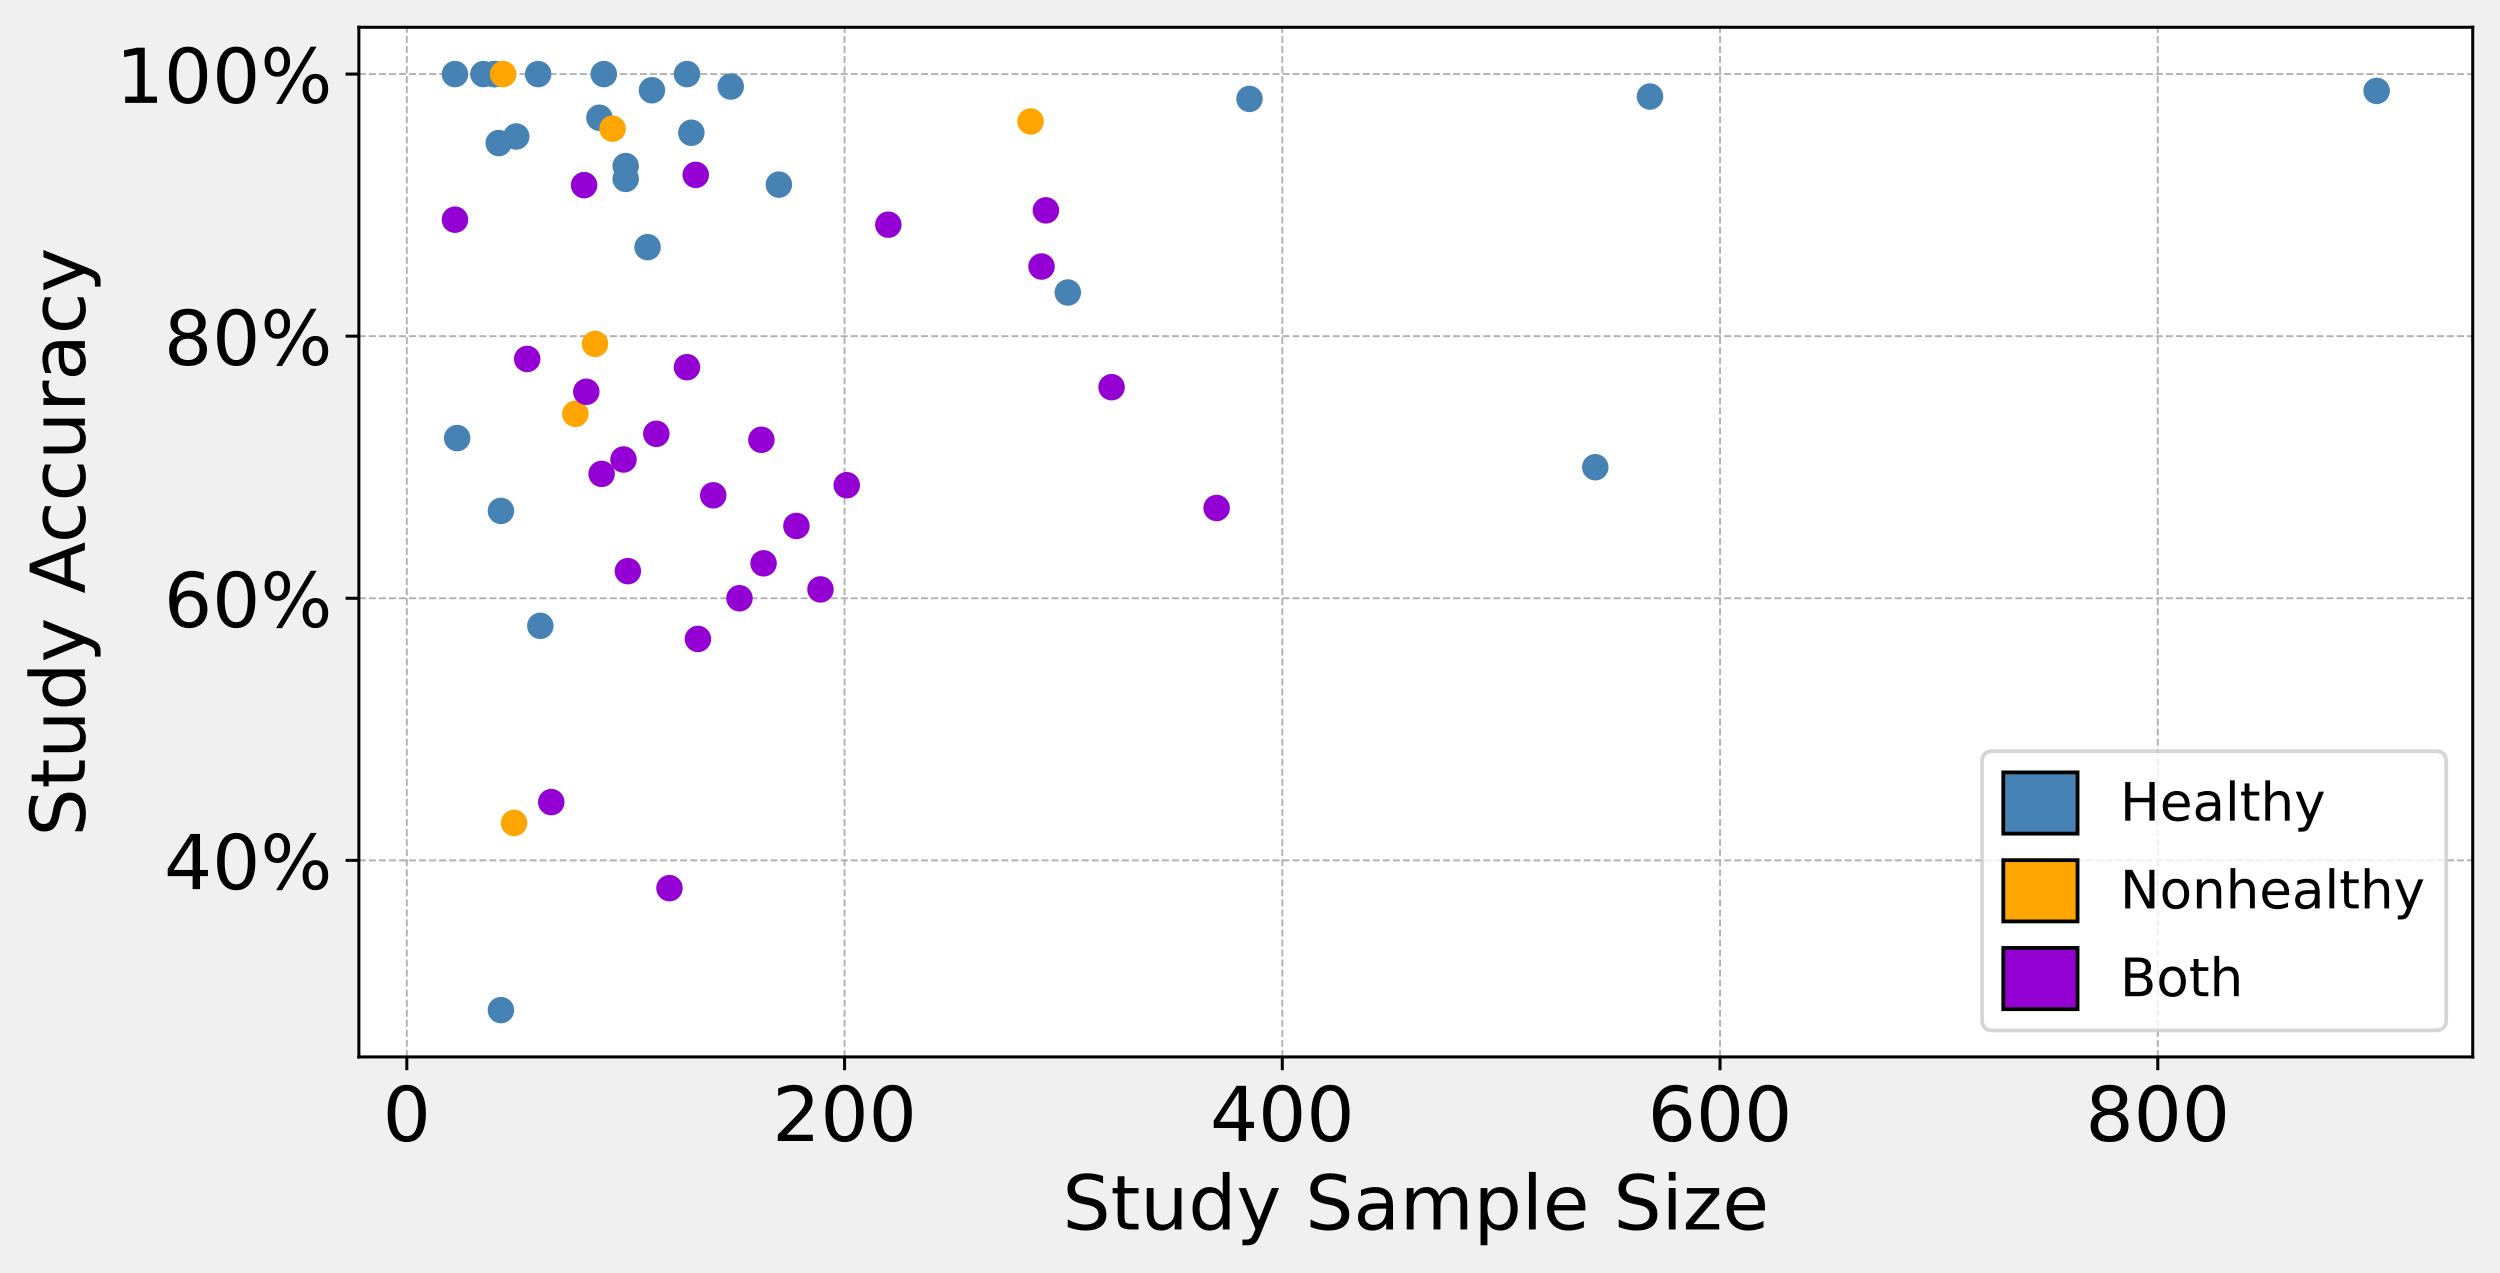
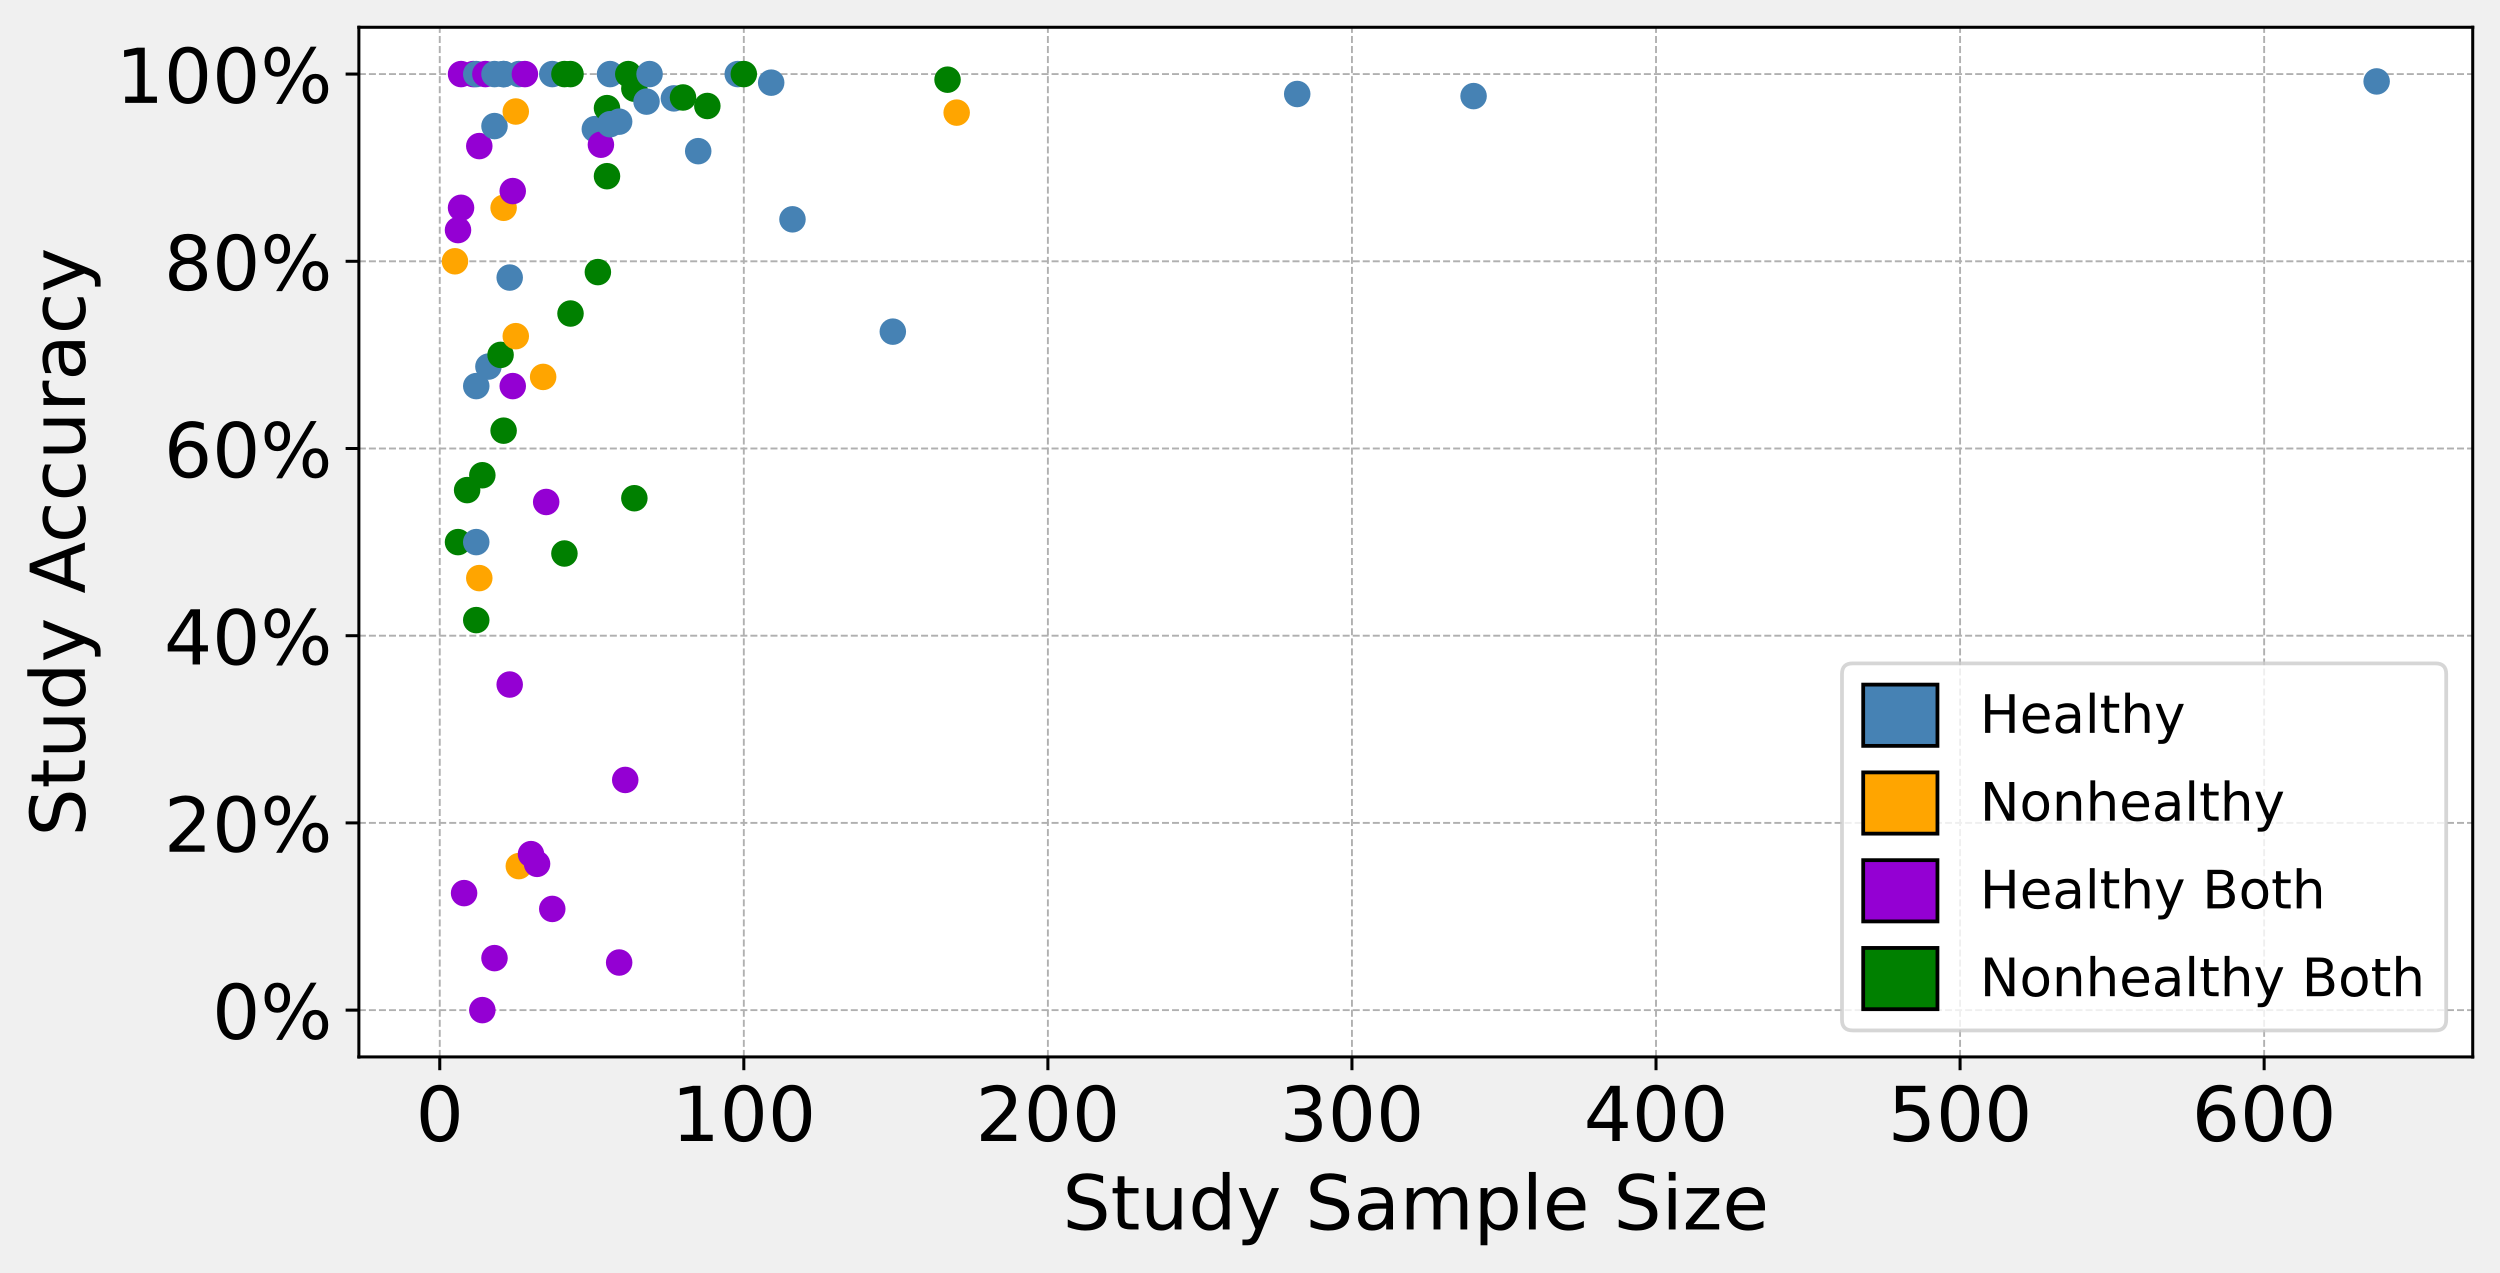
<svg xmlns="http://www.w3.org/2000/svg" xmlns:xlink="http://www.w3.org/1999/xlink" height="335.913pt" version="1.1" viewBox="0 0 659.934 335.913" width="659.934pt">
  <defs>
    <style type="text/css">*{stroke-linecap:butt;stroke-linejoin:round;}</style>
  </defs>
  <g id="figure_1">
    <g id="patch_1">
      <path d="M 0 335.913  L 659.934 335.913  L 659.934 0  L 0 0  z " style="fill:none;" />
    </g>
    <g id="axes_1">
      <g id="patch_2">
        <path d="M 94.734 279  L 652.734 279  L 652.734 7.2  L 94.734 7.2  z " style="fill:#ffffff;" />
      </g>
      <g id="matplotlib.axis_1">
        <g id="xtick_1">
          <g id="line2d_1">
-             <path clip-path="url(#paf6b61e23f)" d="M 107.387 279  L 107.387 7.2  " style="fill:none;stroke:#b0b0b0;stroke-dasharray:1.85,0.8;stroke-dashoffset:0;stroke-width:0.5;" />
+             <path clip-path="url(#peecf21189c)" d="M 116.085 279  L 116.085 7.2  " style="fill:none;stroke:#b0b0b0;stroke-dasharray:1.85,0.8;stroke-dashoffset:0;stroke-width:0.5;" />
          </g>
          <g id="line2d_2">
            <defs>
-               <path d="M 0 0  L 0 3.5  " id="m36565a00fc" style="stroke:#000000;stroke-width:0.8;" />
+               <path d="M 0 0  L 0 3.5  " id="mb3ca09913e" style="stroke:#000000;stroke-width:0.8;" />
            </defs>
            <g>
-               <use style="stroke:#000000;stroke-width:0.8;" x="107.387" xlink:href="#m36565a00fc" y="279" />
+               <use style="stroke:#000000;stroke-width:0.8;" x="116.085" xlink:href="#mb3ca09913e" y="279" />
            </g>
          </g>
          <g id="text_1">
-             <text style="font-family:DejaVu Sans;font-size:20px;font-stretch:normal;font-style:normal;font-weight:normal;text-anchor:middle;" transform="rotate(-0, 107.3873, 301.1969)" x="107.387" y="301.197">0</text>
+             <text style="font-family:DejaVu Sans;font-size:20px;font-stretch:normal;font-style:normal;font-weight:normal;text-anchor:middle;" transform="rotate(-0, 116.0848, 301.1969)" x="116.085" y="301.197">0</text>
          </g>
        </g>
        <g id="xtick_2">
          <g id="line2d_3">
-             <path clip-path="url(#paf6b61e23f)" d="M 222.939 279  L 222.939 7.2  " style="fill:none;stroke:#b0b0b0;stroke-dasharray:1.85,0.8;stroke-dashoffset:0;stroke-width:0.5;" />
+             <path clip-path="url(#peecf21189c)" d="M 196.349 279  L 196.349 7.2  " style="fill:none;stroke:#b0b0b0;stroke-dasharray:1.85,0.8;stroke-dashoffset:0;stroke-width:0.5;" />
          </g>
          <g id="line2d_4">
            <g>
-               <use style="stroke:#000000;stroke-width:0.8;" x="222.939" xlink:href="#m36565a00fc" y="279" />
+               <use style="stroke:#000000;stroke-width:0.8;" x="196.349" xlink:href="#mb3ca09913e" y="279" />
            </g>
          </g>
          <g id="text_2">
-             <text style="font-family:DejaVu Sans;font-size:20px;font-stretch:normal;font-style:normal;font-weight:normal;text-anchor:middle;" transform="rotate(-0, 222.9392, 301.1969)" x="222.939" y="301.197">200</text>
+             <text style="font-family:DejaVu Sans;font-size:20px;font-stretch:normal;font-style:normal;font-weight:normal;text-anchor:middle;" transform="rotate(-0, 196.3494, 301.1969)" x="196.349" y="301.197">100</text>
          </g>
        </g>
        <g id="xtick_3">
          <g id="line2d_5">
-             <path clip-path="url(#paf6b61e23f)" d="M 338.491 279  L 338.491 7.2  " style="fill:none;stroke:#b0b0b0;stroke-dasharray:1.85,0.8;stroke-dashoffset:0;stroke-width:0.5;" />
+             <path clip-path="url(#peecf21189c)" d="M 276.614 279  L 276.614 7.2  " style="fill:none;stroke:#b0b0b0;stroke-dasharray:1.85,0.8;stroke-dashoffset:0;stroke-width:0.5;" />
          </g>
          <g id="line2d_6">
            <g>
-               <use style="stroke:#000000;stroke-width:0.8;" x="338.491" xlink:href="#m36565a00fc" y="279" />
+               <use style="stroke:#000000;stroke-width:0.8;" x="276.614" xlink:href="#mb3ca09913e" y="279" />
            </g>
          </g>
          <g id="text_3">
-             <text style="font-family:DejaVu Sans;font-size:20px;font-stretch:normal;font-style:normal;font-weight:normal;text-anchor:middle;" transform="rotate(-0, 338.4911, 301.1969)" x="338.491" y="301.197">400</text>
+             <text style="font-family:DejaVu Sans;font-size:20px;font-stretch:normal;font-style:normal;font-weight:normal;text-anchor:middle;" transform="rotate(-0, 276.6141, 301.1969)" x="276.614" y="301.197">200</text>
          </g>
        </g>
        <g id="xtick_4">
          <g id="line2d_7">
-             <path clip-path="url(#paf6b61e23f)" d="M 454.043 279  L 454.043 7.2  " style="fill:none;stroke:#b0b0b0;stroke-dasharray:1.85,0.8;stroke-dashoffset:0;stroke-width:0.5;" />
+             <path clip-path="url(#peecf21189c)" d="M 356.879 279  L 356.879 7.2  " style="fill:none;stroke:#b0b0b0;stroke-dasharray:1.85,0.8;stroke-dashoffset:0;stroke-width:0.5;" />
          </g>
          <g id="line2d_8">
            <g>
-               <use style="stroke:#000000;stroke-width:0.8;" x="454.043" xlink:href="#m36565a00fc" y="279" />
+               <use style="stroke:#000000;stroke-width:0.8;" x="356.879" xlink:href="#mb3ca09913e" y="279" />
            </g>
          </g>
          <g id="text_4">
-             <text style="font-family:DejaVu Sans;font-size:20px;font-stretch:normal;font-style:normal;font-weight:normal;text-anchor:middle;" transform="rotate(-0, 454.0429, 301.1969)" x="454.043" y="301.197">600</text>
+             <text style="font-family:DejaVu Sans;font-size:20px;font-stretch:normal;font-style:normal;font-weight:normal;text-anchor:middle;" transform="rotate(-0, 356.8788, 301.1969)" x="356.879" y="301.197">300</text>
          </g>
        </g>
        <g id="xtick_5">
          <g id="line2d_9">
-             <path clip-path="url(#paf6b61e23f)" d="M 569.595 279  L 569.595 7.2  " style="fill:none;stroke:#b0b0b0;stroke-dasharray:1.85,0.8;stroke-dashoffset:0;stroke-width:0.5;" />
+             <path clip-path="url(#peecf21189c)" d="M 437.143 279  L 437.143 7.2  " style="fill:none;stroke:#b0b0b0;stroke-dasharray:1.85,0.8;stroke-dashoffset:0;stroke-width:0.5;" />
          </g>
          <g id="line2d_10">
            <g>
-               <use style="stroke:#000000;stroke-width:0.8;" x="569.595" xlink:href="#m36565a00fc" y="279" />
+               <use style="stroke:#000000;stroke-width:0.8;" x="437.143" xlink:href="#mb3ca09913e" y="279" />
            </g>
          </g>
          <g id="text_5">
-             <text style="font-family:DejaVu Sans;font-size:20px;font-stretch:normal;font-style:normal;font-weight:normal;text-anchor:middle;" transform="rotate(-0, 569.5948, 301.1969)" x="569.595" y="301.197">800</text>
-           </g>
-         </g>
-         <g id="text_6">
+             <text style="font-family:DejaVu Sans;font-size:20px;font-stretch:normal;font-style:normal;font-weight:normal;text-anchor:middle;" transform="rotate(-0, 437.1435, 301.1969)" x="437.143" y="301.197">400</text>
+           </g>
+         </g>
+         <g id="xtick_6">
+           <g id="line2d_11">
+             <path clip-path="url(#peecf21189c)" d="M 517.408 279  L 517.408 7.2  " style="fill:none;stroke:#b0b0b0;stroke-dasharray:1.85,0.8;stroke-dashoffset:0;stroke-width:0.5;" />
+           </g>
+           <g id="line2d_12">
+             <g>
+               <use style="stroke:#000000;stroke-width:0.8;" x="517.408" xlink:href="#mb3ca09913e" y="279" />
+             </g>
+           </g>
+           <g id="text_6">
+             <text style="font-family:DejaVu Sans;font-size:20px;font-stretch:normal;font-style:normal;font-weight:normal;text-anchor:middle;" transform="rotate(-0, 517.4081, 301.1969)" x="517.408" y="301.197">500</text>
+           </g>
+         </g>
+         <g id="xtick_7">
+           <g id="line2d_13">
+             <path clip-path="url(#peecf21189c)" d="M 597.673 279  L 597.673 7.2  " style="fill:none;stroke:#b0b0b0;stroke-dasharray:1.85,0.8;stroke-dashoffset:0;stroke-width:0.5;" />
+           </g>
+           <g id="line2d_14">
+             <g>
+               <use style="stroke:#000000;stroke-width:0.8;" x="597.673" xlink:href="#mb3ca09913e" y="279" />
+             </g>
+           </g>
+           <g id="text_7">
+             <text style="font-family:DejaVu Sans;font-size:20px;font-stretch:normal;font-style:normal;font-weight:normal;text-anchor:middle;" transform="rotate(-0, 597.6728, 301.1969)" x="597.673" y="301.197">600</text>
+           </g>
+         </g>
+         <g id="text_8">
          <text style="font-family:DejaVu Sans;font-size:20px;font-stretch:normal;font-style:normal;font-weight:normal;text-anchor:middle;" transform="rotate(-0, 373.7344, 324.5531)" x="373.734" y="324.553">Study Sample Size</text>
        </g>
      </g>
      <g id="matplotlib.axis_2">
        <g id="ytick_1">
-           <g id="line2d_11">
-             <path clip-path="url(#paf6b61e23f)" d="M 94.734 227.111  L 652.734 227.111  " style="fill:none;stroke:#b0b0b0;stroke-dasharray:1.85,0.8;stroke-dashoffset:0;stroke-width:0.5;" />
-           </g>
-           <g id="line2d_12">
+           <g id="line2d_15">
+             <path clip-path="url(#peecf21189c)" d="M 94.734 266.645  L 652.734 266.645  " style="fill:none;stroke:#b0b0b0;stroke-dasharray:1.85,0.8;stroke-dashoffset:0;stroke-width:0.5;" />
+           </g>
+           <g id="line2d_16">
            <defs>
-               <path d="M 0 0  L -3.5 0  " id="md1c34bc489" style="stroke:#000000;stroke-width:0.8;" />
+               <path d="M 0 0  L -3.5 0  " id="mecd84a86ae" style="stroke:#000000;stroke-width:0.8;" />
            </defs>
            <g>
-               <use style="stroke:#000000;stroke-width:0.8;" x="94.734" xlink:href="#md1c34bc489" y="227.111" />
-             </g>
-           </g>
-           <g id="text_7">
-             <text style="font-family:DejaVu Sans;font-size:20px;font-stretch:normal;font-style:normal;font-weight:normal;text-anchor:end;" transform="rotate(-0, 87.73438, 234.7093)" x="87.734" y="234.709">40%</text>
+               <use style="stroke:#000000;stroke-width:0.8;" x="94.734" xlink:href="#mecd84a86ae" y="266.645" />
+             </g>
+           </g>
+           <g id="text_9">
+             <text style="font-family:DejaVu Sans;font-size:20px;font-stretch:normal;font-style:normal;font-weight:normal;text-anchor:end;" transform="rotate(-0, 87.73438, 274.2439)" x="87.734" y="274.244">0%</text>
          </g>
        </g>
        <g id="ytick_2">
-           <g id="line2d_13">
-             <path clip-path="url(#paf6b61e23f)" d="M 94.734 157.925  L 652.734 157.925  " style="fill:none;stroke:#b0b0b0;stroke-dasharray:1.85,0.8;stroke-dashoffset:0;stroke-width:0.5;" />
-           </g>
-           <g id="line2d_14">
-             <g>
-               <use style="stroke:#000000;stroke-width:0.8;" x="94.734" xlink:href="#md1c34bc489" y="157.925" />
-             </g>
-           </g>
-           <g id="text_8">
-             <text style="font-family:DejaVu Sans;font-size:20px;font-stretch:normal;font-style:normal;font-weight:normal;text-anchor:end;" transform="rotate(-0, 87.73438, 165.5239)" x="87.734" y="165.524">60%</text>
+           <g id="line2d_17">
+             <path clip-path="url(#peecf21189c)" d="M 94.734 217.227  L 652.734 217.227  " style="fill:none;stroke:#b0b0b0;stroke-dasharray:1.85,0.8;stroke-dashoffset:0;stroke-width:0.5;" />
+           </g>
+           <g id="line2d_18">
+             <g>
+               <use style="stroke:#000000;stroke-width:0.8;" x="94.734" xlink:href="#mecd84a86ae" y="217.227" />
+             </g>
+           </g>
+           <g id="text_10">
+             <text style="font-family:DejaVu Sans;font-size:20px;font-stretch:normal;font-style:normal;font-weight:normal;text-anchor:end;" transform="rotate(-0, 87.73438, 224.8257)" x="87.734" y="224.826">20%</text>
          </g>
        </g>
        <g id="ytick_3">
-           <g id="line2d_15">
-             <path clip-path="url(#paf6b61e23f)" d="M 94.734 88.74  L 652.734 88.74  " style="fill:none;stroke:#b0b0b0;stroke-dasharray:1.85,0.8;stroke-dashoffset:0;stroke-width:0.5;" />
-           </g>
-           <g id="line2d_16">
-             <g>
-               <use style="stroke:#000000;stroke-width:0.8;" x="94.734" xlink:href="#md1c34bc489" y="88.74" />
-             </g>
-           </g>
-           <g id="text_9">
-             <text style="font-family:DejaVu Sans;font-size:20px;font-stretch:normal;font-style:normal;font-weight:normal;text-anchor:end;" transform="rotate(-0, 87.73438, 96.33844)" x="87.734" y="96.338">80%</text>
+           <g id="line2d_19">
+             <path clip-path="url(#peecf21189c)" d="M 94.734 167.809  L 652.734 167.809  " style="fill:none;stroke:#b0b0b0;stroke-dasharray:1.85,0.8;stroke-dashoffset:0;stroke-width:0.5;" />
+           </g>
+           <g id="line2d_20">
+             <g>
+               <use style="stroke:#000000;stroke-width:0.8;" x="94.734" xlink:href="#mecd84a86ae" y="167.809" />
+             </g>
+           </g>
+           <g id="text_11">
+             <text style="font-family:DejaVu Sans;font-size:20px;font-stretch:normal;font-style:normal;font-weight:normal;text-anchor:end;" transform="rotate(-0, 87.73438, 175.4075)" x="87.734" y="175.408">40%</text>
          </g>
        </g>
        <g id="ytick_4">
-           <g id="line2d_17">
-             <path clip-path="url(#paf6b61e23f)" d="M 94.734 19.555  L 652.734 19.555  " style="fill:none;stroke:#b0b0b0;stroke-dasharray:1.85,0.8;stroke-dashoffset:0;stroke-width:0.5;" />
-           </g>
-           <g id="line2d_18">
-             <g>
-               <use style="stroke:#000000;stroke-width:0.8;" x="94.734" xlink:href="#md1c34bc489" y="19.555" />
-             </g>
-           </g>
-           <g id="text_10">
+           <g id="line2d_21">
+             <path clip-path="url(#peecf21189c)" d="M 94.734 118.391  L 652.734 118.391  " style="fill:none;stroke:#b0b0b0;stroke-dasharray:1.85,0.8;stroke-dashoffset:0;stroke-width:0.5;" />
+           </g>
+           <g id="line2d_22">
+             <g>
+               <use style="stroke:#000000;stroke-width:0.8;" x="94.734" xlink:href="#mecd84a86ae" y="118.391" />
+             </g>
+           </g>
+           <g id="text_12">
+             <text style="font-family:DejaVu Sans;font-size:20px;font-stretch:normal;font-style:normal;font-weight:normal;text-anchor:end;" transform="rotate(-0, 87.73438, 125.9893)" x="87.734" y="125.989">60%</text>
+           </g>
+         </g>
+         <g id="ytick_5">
+           <g id="line2d_23">
+             <path clip-path="url(#peecf21189c)" d="M 94.734 68.973  L 652.734 68.973  " style="fill:none;stroke:#b0b0b0;stroke-dasharray:1.85,0.8;stroke-dashoffset:0;stroke-width:0.5;" />
+           </g>
+           <g id="line2d_24">
+             <g>
+               <use style="stroke:#000000;stroke-width:0.8;" x="94.734" xlink:href="#mecd84a86ae" y="68.973" />
+             </g>
+           </g>
+           <g id="text_13">
+             <text style="font-family:DejaVu Sans;font-size:20px;font-stretch:normal;font-style:normal;font-weight:normal;text-anchor:end;" transform="rotate(-0, 87.73438, 76.57116)" x="87.734" y="76.571">80%</text>
+           </g>
+         </g>
+         <g id="ytick_6">
+           <g id="line2d_25">
+             <path clip-path="url(#peecf21189c)" d="M 94.734 19.555  L 652.734 19.555  " style="fill:none;stroke:#b0b0b0;stroke-dasharray:1.85,0.8;stroke-dashoffset:0;stroke-width:0.5;" />
+           </g>
+           <g id="line2d_26">
+             <g>
+               <use style="stroke:#000000;stroke-width:0.8;" x="94.734" xlink:href="#mecd84a86ae" y="19.555" />
+             </g>
+           </g>
+           <g id="text_14">
            <text style="font-family:DejaVu Sans;font-size:20px;font-stretch:normal;font-style:normal;font-weight:normal;text-anchor:end;" transform="rotate(-0, 87.73438, 27.15298)" x="87.734" y="27.153">100%</text>
          </g>
        </g>
-         <g id="text_11">
+         <g id="text_15">
          <text style="font-family:DejaVu Sans;font-size:20px;font-stretch:normal;font-style:normal;font-weight:normal;text-anchor:middle;" transform="rotate(-90, 22.39688, 143.1)" x="22.397" y="143.1">Study Accuracy</text>
        </g>
      </g>
      <g id="PathCollection_1">
        <defs>
-           <path d="M 0 3  C 0.796 3 1.559 2.684 2.121 2.121  C 2.684 1.559 3 0.796 3 -0  C 3 -0.796 2.684 -1.559 2.121 -2.121  C 1.559 -2.684 0.796 -3 0 -3  C -0.796 -3 -1.559 -2.684 -2.121 -2.121  C -2.684 -1.559 -3 -0.796 -3 0  C -3 0.796 -2.684 1.559 -2.121 2.121  C -1.559 2.684 -0.796 3 0 3  z " id="C0_0_6b42a4dfb4" />
+           <path d="M 0 3  C 0.796 3 1.559 2.684 2.121 2.121  C 2.684 1.559 3 0.796 3 -0  C 3 -0.796 2.684 -1.559 2.121 -2.121  C 1.559 -2.684 0.796 -3 0 -3  C -0.796 -3 -1.559 -2.684 -2.121 -2.121  C -2.684 -1.559 -3 -0.796 -3 0  C -3 0.796 -2.684 1.559 -2.121 2.121  C -1.559 2.684 -0.796 3 0 3  z " id="C0_0_25cd083d9d" />
        </defs>
-         <g clip-path="url(#paf6b61e23f)">
-           <use style="fill:#9400d3;stroke:#9400d3;" x="120.098" xlink:href="#C0_0_6b42a4dfb4" y="57.991" />
-         </g>
-         <g clip-path="url(#paf6b61e23f)">
-           <use style="fill:#4682b4;stroke:#4682b4;" x="120.098" xlink:href="#C0_0_6b42a4dfb4" y="19.555" />
-         </g>
-         <g clip-path="url(#paf6b61e23f)">
-           <use style="fill:#4682b4;stroke:#4682b4;" x="120.676" xlink:href="#C0_0_6b42a4dfb4" y="115.645" />
-         </g>
-         <g clip-path="url(#paf6b61e23f)">
-           <use style="fill:#4682b4;stroke:#4682b4;" x="127.609" xlink:href="#C0_0_6b42a4dfb4" y="19.555" />
-         </g>
-         <g clip-path="url(#paf6b61e23f)">
-           <use style="fill:#4682b4;stroke:#4682b4;" x="130.498" xlink:href="#C0_0_6b42a4dfb4" y="19.555" />
-         </g>
-         <g clip-path="url(#paf6b61e23f)">
-           <use style="fill:#4682b4;stroke:#4682b4;" x="130.498" xlink:href="#C0_0_6b42a4dfb4" y="19.555" />
-         </g>
-         <g clip-path="url(#paf6b61e23f)">
-           <use style="fill:#4682b4;stroke:#4682b4;" x="131.653" xlink:href="#C0_0_6b42a4dfb4" y="37.761" />
-         </g>
-         <g clip-path="url(#paf6b61e23f)">
-           <use style="fill:#4682b4;stroke:#4682b4;" x="132.231" xlink:href="#C0_0_6b42a4dfb4" y="134.864" />
-         </g>
-         <g clip-path="url(#paf6b61e23f)">
-           <use style="fill:#4682b4;stroke:#4682b4;" x="132.231" xlink:href="#C0_0_6b42a4dfb4" y="266.645" />
-         </g>
-         <g clip-path="url(#paf6b61e23f)">
-           <use style="fill:#ffa500;stroke:#ffa500;" x="132.809" xlink:href="#C0_0_6b42a4dfb4" y="19.555" />
-         </g>
-         <g clip-path="url(#paf6b61e23f)">
-           <use style="fill:#ffa500;stroke:#ffa500;" x="135.698" xlink:href="#C0_0_6b42a4dfb4" y="217.227" />
-         </g>
-         <g clip-path="url(#paf6b61e23f)">
-           <use style="fill:#4682b4;stroke:#4682b4;" x="136.275" xlink:href="#C0_0_6b42a4dfb4" y="36.027" />
-         </g>
-         <g clip-path="url(#paf6b61e23f)">
-           <use style="fill:#9400d3;stroke:#9400d3;" x="139.164" xlink:href="#C0_0_6b42a4dfb4" y="94.756" />
-         </g>
-         <g clip-path="url(#paf6b61e23f)">
-           <use style="fill:#4682b4;stroke:#4682b4;" x="142.053" xlink:href="#C0_0_6b42a4dfb4" y="19.555" />
-         </g>
-         <g clip-path="url(#paf6b61e23f)">
-           <use style="fill:#4682b4;stroke:#4682b4;" x="142.631" xlink:href="#C0_0_6b42a4dfb4" y="165.208" />
-         </g>
-         <g clip-path="url(#paf6b61e23f)">
-           <use style="fill:#9400d3;stroke:#9400d3;" x="145.519" xlink:href="#C0_0_6b42a4dfb4" y="211.736" />
-         </g>
-         <g clip-path="url(#paf6b61e23f)">
-           <use style="fill:#ffa500;stroke:#ffa500;" x="151.875" xlink:href="#C0_0_6b42a4dfb4" y="109.239" />
-         </g>
-         <g clip-path="url(#paf6b61e23f)">
-           <use style="fill:#9400d3;stroke:#9400d3;" x="154.186" xlink:href="#C0_0_6b42a4dfb4" y="48.87" />
-         </g>
-         <g clip-path="url(#paf6b61e23f)">
-           <use style="fill:#9400d3;stroke:#9400d3;" x="154.764" xlink:href="#C0_0_6b42a4dfb4" y="103.416" />
-         </g>
-         <g clip-path="url(#paf6b61e23f)">
-           <use style="fill:#ffa500;stroke:#ffa500;" x="157.075" xlink:href="#C0_0_6b42a4dfb4" y="90.775" />
-         </g>
-         <g clip-path="url(#paf6b61e23f)">
-           <use style="fill:#4682b4;stroke:#4682b4;" x="158.23" xlink:href="#C0_0_6b42a4dfb4" y="31.085" />
-         </g>
-         <g clip-path="url(#paf6b61e23f)">
-           <use style="fill:#9400d3;stroke:#9400d3;" x="158.808" xlink:href="#C0_0_6b42a4dfb4" y="125.092" />
-         </g>
-         <g clip-path="url(#paf6b61e23f)">
-           <use style="fill:#4682b4;stroke:#4682b4;" x="159.386" xlink:href="#C0_0_6b42a4dfb4" y="19.555" />
-         </g>
-         <g clip-path="url(#paf6b61e23f)">
-           <use style="fill:#ffa500;stroke:#ffa500;" x="161.697" xlink:href="#C0_0_6b42a4dfb4" y="33.968" />
-         </g>
-         <g clip-path="url(#paf6b61e23f)">
-           <use style="fill:#9400d3;stroke:#9400d3;" x="164.585" xlink:href="#C0_0_6b42a4dfb4" y="121.298" />
-         </g>
-         <g clip-path="url(#paf6b61e23f)">
-           <use style="fill:#4682b4;stroke:#4682b4;" x="165.163" xlink:href="#C0_0_6b42a4dfb4" y="43.83" />
-         </g>
-         <g clip-path="url(#paf6b61e23f)">
-           <use style="fill:#4682b4;stroke:#4682b4;" x="165.163" xlink:href="#C0_0_6b42a4dfb4" y="47.229" />
-         </g>
-         <g clip-path="url(#paf6b61e23f)">
-           <use style="fill:#9400d3;stroke:#9400d3;" x="165.741" xlink:href="#C0_0_6b42a4dfb4" y="150.768" />
-         </g>
-         <g clip-path="url(#paf6b61e23f)">
-           <use style="fill:#4682b4;stroke:#4682b4;" x="170.941" xlink:href="#C0_0_6b42a4dfb4" y="65.243" />
-         </g>
-         <g clip-path="url(#paf6b61e23f)">
-           <use style="fill:#4682b4;stroke:#4682b4;" x="172.096" xlink:href="#C0_0_6b42a4dfb4" y="23.825" />
-         </g>
-         <g clip-path="url(#paf6b61e23f)">
-           <use style="fill:#9400d3;stroke:#9400d3;" x="173.252" xlink:href="#C0_0_6b42a4dfb4" y="114.515" />
-         </g>
-         <g clip-path="url(#paf6b61e23f)">
-           <use style="fill:#9400d3;stroke:#9400d3;" x="176.718" xlink:href="#C0_0_6b42a4dfb4" y="234.449" />
-         </g>
-         <g clip-path="url(#paf6b61e23f)">
-           <use style="fill:#4682b4;stroke:#4682b4;" x="181.341" xlink:href="#C0_0_6b42a4dfb4" y="19.555" />
-         </g>
-         <g clip-path="url(#paf6b61e23f)">
-           <use style="fill:#9400d3;stroke:#9400d3;" x="181.341" xlink:href="#C0_0_6b42a4dfb4" y="96.933" />
-         </g>
-         <g clip-path="url(#paf6b61e23f)">
-           <use style="fill:#4682b4;stroke:#4682b4;" x="182.496" xlink:href="#C0_0_6b42a4dfb4" y="35.044" />
-         </g>
-         <g clip-path="url(#paf6b61e23f)">
-           <use style="fill:#9400d3;stroke:#9400d3;" x="183.652" xlink:href="#C0_0_6b42a4dfb4" y="46.164" />
-         </g>
-         <g clip-path="url(#paf6b61e23f)">
-           <use style="fill:#9400d3;stroke:#9400d3;" x="184.229" xlink:href="#C0_0_6b42a4dfb4" y="168.661" />
-         </g>
-         <g clip-path="url(#paf6b61e23f)">
-           <use style="fill:#9400d3;stroke:#9400d3;" x="188.274" xlink:href="#C0_0_6b42a4dfb4" y="130.745" />
-         </g>
-         <g clip-path="url(#paf6b61e23f)">
-           <use style="fill:#4682b4;stroke:#4682b4;" x="192.896" xlink:href="#C0_0_6b42a4dfb4" y="22.849" />
-         </g>
-         <g clip-path="url(#paf6b61e23f)">
-           <use style="fill:#9400d3;stroke:#9400d3;" x="195.207" xlink:href="#C0_0_6b42a4dfb4" y="157.925" />
-         </g>
-         <g clip-path="url(#paf6b61e23f)">
-           <use style="fill:#9400d3;stroke:#9400d3;" x="200.984" xlink:href="#C0_0_6b42a4dfb4" y="116.092" />
-         </g>
-         <g clip-path="url(#paf6b61e23f)">
-           <use style="fill:#9400d3;stroke:#9400d3;" x="201.562" xlink:href="#C0_0_6b42a4dfb4" y="148.701" />
-         </g>
-         <g clip-path="url(#paf6b61e23f)">
-           <use style="fill:#4682b4;stroke:#4682b4;" x="205.606" xlink:href="#C0_0_6b42a4dfb4" y="48.729" />
-         </g>
-         <g clip-path="url(#paf6b61e23f)">
-           <use style="fill:#9400d3;stroke:#9400d3;" x="210.228" xlink:href="#C0_0_6b42a4dfb4" y="138.84" />
-         </g>
-         <g clip-path="url(#paf6b61e23f)">
-           <use style="fill:#9400d3;stroke:#9400d3;" x="216.584" xlink:href="#C0_0_6b42a4dfb4" y="155.593" />
-         </g>
-         <g clip-path="url(#paf6b61e23f)">
-           <use style="fill:#9400d3;stroke:#9400d3;" x="223.517" xlink:href="#C0_0_6b42a4dfb4" y="128.081" />
-         </g>
-         <g clip-path="url(#paf6b61e23f)">
-           <use style="fill:#9400d3;stroke:#9400d3;" x="234.494" xlink:href="#C0_0_6b42a4dfb4" y="59.316" />
-         </g>
-         <g clip-path="url(#paf6b61e23f)">
-           <use style="fill:#ffa500;stroke:#ffa500;" x="272.049" xlink:href="#C0_0_6b42a4dfb4" y="32.058" />
-         </g>
-         <g clip-path="url(#paf6b61e23f)">
-           <use style="fill:#9400d3;stroke:#9400d3;" x="274.938" xlink:href="#C0_0_6b42a4dfb4" y="70.355" />
-         </g>
-         <g clip-path="url(#paf6b61e23f)">
-           <use style="fill:#9400d3;stroke:#9400d3;" x="276.093" xlink:href="#C0_0_6b42a4dfb4" y="55.531" />
-         </g>
-         <g clip-path="url(#paf6b61e23f)">
-           <use style="fill:#4682b4;stroke:#4682b4;" x="281.871" xlink:href="#C0_0_6b42a4dfb4" y="77.209" />
-         </g>
-         <g clip-path="url(#paf6b61e23f)">
-           <use style="fill:#9400d3;stroke:#9400d3;" x="293.426" xlink:href="#C0_0_6b42a4dfb4" y="102.21" />
-         </g>
-         <g clip-path="url(#paf6b61e23f)">
-           <use style="fill:#9400d3;stroke:#9400d3;" x="321.158" xlink:href="#C0_0_6b42a4dfb4" y="134.1" />
-         </g>
-         <g clip-path="url(#paf6b61e23f)">
-           <use style="fill:#4682b4;stroke:#4682b4;" x="329.825" xlink:href="#C0_0_6b42a4dfb4" y="26.106" />
-         </g>
-         <g clip-path="url(#paf6b61e23f)">
-           <use style="fill:#4682b4;stroke:#4682b4;" x="421.111" xlink:href="#C0_0_6b42a4dfb4" y="123.333" />
-         </g>
-         <g clip-path="url(#paf6b61e23f)">
-           <use style="fill:#4682b4;stroke:#4682b4;" x="435.555" xlink:href="#C0_0_6b42a4dfb4" y="25.485" />
-         </g>
-         <g clip-path="url(#paf6b61e23f)">
-           <use style="fill:#4682b4;stroke:#4682b4;" x="627.371" xlink:href="#C0_0_6b42a4dfb4" y="23.99" />
+         <g clip-path="url(#peecf21189c)">
+           <use style="fill:#ffa500;stroke:#ffa500;" x="120.098" xlink:href="#C0_0_25cd083d9d" y="68.973" />
+         </g>
+         <g clip-path="url(#peecf21189c)">
+           <use style="fill:#008000;stroke:#008000;" x="120.901" xlink:href="#C0_0_25cd083d9d" y="143.1" />
+         </g>
+         <g clip-path="url(#peecf21189c)">
+           <use style="fill:#9400d3;stroke:#9400d3;" x="120.901" xlink:href="#C0_0_25cd083d9d" y="60.736" />
+         </g>
+         <g clip-path="url(#peecf21189c)">
+           <use style="fill:#9400d3;stroke:#9400d3;" x="121.703" xlink:href="#C0_0_25cd083d9d" y="19.555" />
+         </g>
+         <g clip-path="url(#peecf21189c)">
+           <use style="fill:#9400d3;stroke:#9400d3;" x="121.703" xlink:href="#C0_0_25cd083d9d" y="54.853" />
+         </g>
+         <g clip-path="url(#peecf21189c)">
+           <use style="fill:#9400d3;stroke:#9400d3;" x="122.506" xlink:href="#C0_0_25cd083d9d" y="235.759" />
+         </g>
+         <g clip-path="url(#peecf21189c)">
+           <use style="fill:#008000;stroke:#008000;" x="123.309" xlink:href="#C0_0_25cd083d9d" y="129.373" />
+         </g>
+         <g clip-path="url(#peecf21189c)">
+           <use style="fill:#9400d3;stroke:#9400d3;" x="124.914" xlink:href="#C0_0_25cd083d9d" y="19.555" />
+         </g>
+         <g clip-path="url(#peecf21189c)">
+           <use style="fill:#4682b4;stroke:#4682b4;" x="125.717" xlink:href="#C0_0_25cd083d9d" y="143.1" />
+         </g>
+         <g clip-path="url(#peecf21189c)">
+           <use style="fill:#4682b4;stroke:#4682b4;" x="125.717" xlink:href="#C0_0_25cd083d9d" y="19.555" />
+         </g>
+         <g clip-path="url(#peecf21189c)">
+           <use style="fill:#4682b4;stroke:#4682b4;" x="125.717" xlink:href="#C0_0_25cd083d9d" y="101.918" />
+         </g>
+         <g clip-path="url(#peecf21189c)">
+           <use style="fill:#008000;stroke:#008000;" x="125.717" xlink:href="#C0_0_25cd083d9d" y="163.691" />
+         </g>
+         <g clip-path="url(#peecf21189c)">
+           <use style="fill:#9400d3;stroke:#9400d3;" x="126.519" xlink:href="#C0_0_25cd083d9d" y="38.562" />
+         </g>
+         <g clip-path="url(#peecf21189c)">
+           <use style="fill:#ffa500;stroke:#ffa500;" x="126.519" xlink:href="#C0_0_25cd083d9d" y="152.603" />
+         </g>
+         <g clip-path="url(#peecf21189c)">
+           <use style="fill:#9400d3;stroke:#9400d3;" x="127.322" xlink:href="#C0_0_25cd083d9d" y="266.645" />
+         </g>
+         <g clip-path="url(#peecf21189c)">
+           <use style="fill:#008000;stroke:#008000;" x="127.322" xlink:href="#C0_0_25cd083d9d" y="125.451" />
+         </g>
+         <g clip-path="url(#peecf21189c)">
+           <use style="fill:#9400d3;stroke:#9400d3;" x="128.124" xlink:href="#C0_0_25cd083d9d" y="19.555" />
+         </g>
+         <g clip-path="url(#peecf21189c)">
+           <use style="fill:#4682b4;stroke:#4682b4;" x="128.927" xlink:href="#C0_0_25cd083d9d" y="96.77" />
+         </g>
+         <g clip-path="url(#peecf21189c)">
+           <use style="fill:#9400d3;stroke:#9400d3;" x="130.532" xlink:href="#C0_0_25cd083d9d" y="252.918" />
+         </g>
+         <g clip-path="url(#peecf21189c)">
+           <use style="fill:#4682b4;stroke:#4682b4;" x="130.532" xlink:href="#C0_0_25cd083d9d" y="19.555" />
+         </g>
+         <g clip-path="url(#peecf21189c)">
+           <use style="fill:#4682b4;stroke:#4682b4;" x="130.532" xlink:href="#C0_0_25cd083d9d" y="33.282" />
+         </g>
+         <g clip-path="url(#peecf21189c)">
+           <use style="fill:#008000;stroke:#008000;" x="132.138" xlink:href="#C0_0_25cd083d9d" y="93.682" />
+         </g>
+         <g clip-path="url(#peecf21189c)">
+           <use style="fill:#4682b4;stroke:#4682b4;" x="132.94" xlink:href="#C0_0_25cd083d9d" y="19.555" />
+         </g>
+         <g clip-path="url(#peecf21189c)">
+           <use style="fill:#4682b4;stroke:#4682b4;" x="132.94" xlink:href="#C0_0_25cd083d9d" y="19.555" />
+         </g>
+         <g clip-path="url(#peecf21189c)">
+           <use style="fill:#008000;stroke:#008000;" x="132.94" xlink:href="#C0_0_25cd083d9d" y="113.684" />
+         </g>
+         <g clip-path="url(#peecf21189c)">
+           <use style="fill:#ffa500;stroke:#ffa500;" x="132.94" xlink:href="#C0_0_25cd083d9d" y="54.853" />
+         </g>
+         <g clip-path="url(#peecf21189c)">
+           <use style="fill:#4682b4;stroke:#4682b4;" x="134.546" xlink:href="#C0_0_25cd083d9d" y="73.27" />
+         </g>
+         <g clip-path="url(#peecf21189c)">
+           <use style="fill:#9400d3;stroke:#9400d3;" x="134.546" xlink:href="#C0_0_25cd083d9d" y="180.701" />
+         </g>
+         <g clip-path="url(#peecf21189c)">
+           <use style="fill:#9400d3;stroke:#9400d3;" x="135.348" xlink:href="#C0_0_25cd083d9d" y="50.441" />
+         </g>
+         <g clip-path="url(#peecf21189c)">
+           <use style="fill:#9400d3;stroke:#9400d3;" x="135.348" xlink:href="#C0_0_25cd083d9d" y="101.918" />
+         </g>
+         <g clip-path="url(#peecf21189c)">
+           <use style="fill:#ffa500;stroke:#ffa500;" x="136.151" xlink:href="#C0_0_25cd083d9d" y="88.74" />
+         </g>
+         <g clip-path="url(#peecf21189c)">
+           <use style="fill:#ffa500;stroke:#ffa500;" x="136.151" xlink:href="#C0_0_25cd083d9d" y="29.438" />
+         </g>
+         <g clip-path="url(#peecf21189c)">
+           <use style="fill:#4682b4;stroke:#4682b4;" x="136.954" xlink:href="#C0_0_25cd083d9d" y="19.555" />
+         </g>
+         <g clip-path="url(#peecf21189c)">
+           <use style="fill:#ffa500;stroke:#ffa500;" x="136.954" xlink:href="#C0_0_25cd083d9d" y="228.631" />
+         </g>
+         <g clip-path="url(#peecf21189c)">
+           <use style="fill:#9400d3;stroke:#9400d3;" x="138.559" xlink:href="#C0_0_25cd083d9d" y="19.555" />
+         </g>
+         <g clip-path="url(#peecf21189c)">
+           <use style="fill:#9400d3;stroke:#9400d3;" x="140.164" xlink:href="#C0_0_25cd083d9d" y="225.464" />
+         </g>
+         <g clip-path="url(#peecf21189c)">
+           <use style="fill:#9400d3;stroke:#9400d3;" x="141.769" xlink:href="#C0_0_25cd083d9d" y="228.037" />
+         </g>
+         <g clip-path="url(#peecf21189c)">
+           <use style="fill:#ffa500;stroke:#ffa500;" x="143.375" xlink:href="#C0_0_25cd083d9d" y="99.496" />
+         </g>
+         <g clip-path="url(#peecf21189c)">
+           <use style="fill:#9400d3;stroke:#9400d3;" x="144.177" xlink:href="#C0_0_25cd083d9d" y="132.51" />
+         </g>
+         <g clip-path="url(#peecf21189c)">
+           <use style="fill:#9400d3;stroke:#9400d3;" x="145.783" xlink:href="#C0_0_25cd083d9d" y="239.933" />
+         </g>
+         <g clip-path="url(#peecf21189c)">
+           <use style="fill:#4682b4;stroke:#4682b4;" x="145.783" xlink:href="#C0_0_25cd083d9d" y="19.555" />
+         </g>
+         <g clip-path="url(#peecf21189c)">
+           <use style="fill:#008000;stroke:#008000;" x="148.993" xlink:href="#C0_0_25cd083d9d" y="146.113" />
+         </g>
+         <g clip-path="url(#peecf21189c)">
+           <use style="fill:#008000;stroke:#008000;" x="148.993" xlink:href="#C0_0_25cd083d9d" y="19.555" />
+         </g>
+         <g clip-path="url(#peecf21189c)">
+           <use style="fill:#008000;stroke:#008000;" x="150.599" xlink:href="#C0_0_25cd083d9d" y="19.555" />
+         </g>
+         <g clip-path="url(#peecf21189c)">
+           <use style="fill:#008000;stroke:#008000;" x="150.599" xlink:href="#C0_0_25cd083d9d" y="82.764" />
+         </g>
+         <g clip-path="url(#peecf21189c)">
+           <use style="fill:#4682b4;stroke:#4682b4;" x="157.02" xlink:href="#C0_0_25cd083d9d" y="34.089" />
+         </g>
+         <g clip-path="url(#peecf21189c)">
+           <use style="fill:#008000;stroke:#008000;" x="157.822" xlink:href="#C0_0_25cd083d9d" y="71.824" />
+         </g>
+         <g clip-path="url(#peecf21189c)">
+           <use style="fill:#9400d3;stroke:#9400d3;" x="158.625" xlink:href="#C0_0_25cd083d9d" y="38.203" />
+         </g>
+         <g clip-path="url(#peecf21189c)">
+           <use style="fill:#008000;stroke:#008000;" x="160.23" xlink:href="#C0_0_25cd083d9d" y="46.51" />
+         </g>
+         <g clip-path="url(#peecf21189c)">
+           <use style="fill:#008000;stroke:#008000;" x="160.23" xlink:href="#C0_0_25cd083d9d" y="28.54" />
+         </g>
+         <g clip-path="url(#peecf21189c)">
+           <use style="fill:#4682b4;stroke:#4682b4;" x="161.033" xlink:href="#C0_0_25cd083d9d" y="32.792" />
+         </g>
+         <g clip-path="url(#peecf21189c)">
+           <use style="fill:#4682b4;stroke:#4682b4;" x="161.033" xlink:href="#C0_0_25cd083d9d" y="19.555" />
+         </g>
+         <g clip-path="url(#peecf21189c)">
+           <use style="fill:#4682b4;stroke:#4682b4;" x="163.441" xlink:href="#C0_0_25cd083d9d" y="32.118" />
+         </g>
+         <g clip-path="url(#peecf21189c)">
+           <use style="fill:#9400d3;stroke:#9400d3;" x="163.441" xlink:href="#C0_0_25cd083d9d" y="254.082" />
+         </g>
+         <g clip-path="url(#peecf21189c)">
+           <use style="fill:#9400d3;stroke:#9400d3;" x="165.046" xlink:href="#C0_0_25cd083d9d" y="205.885" />
+         </g>
+         <g clip-path="url(#peecf21189c)">
+           <use style="fill:#008000;stroke:#008000;" x="165.849" xlink:href="#C0_0_25cd083d9d" y="19.555" />
+         </g>
+         <g clip-path="url(#peecf21189c)">
+           <use style="fill:#008000;stroke:#008000;" x="167.454" xlink:href="#C0_0_25cd083d9d" y="23.415" />
+         </g>
+         <g clip-path="url(#peecf21189c)">
+           <use style="fill:#008000;stroke:#008000;" x="167.454" xlink:href="#C0_0_25cd083d9d" y="131.518" />
+         </g>
+         <g clip-path="url(#peecf21189c)">
+           <use style="fill:#4682b4;stroke:#4682b4;" x="170.665" xlink:href="#C0_0_25cd083d9d" y="26.822" />
+         </g>
+         <g clip-path="url(#peecf21189c)">
+           <use style="fill:#4682b4;stroke:#4682b4;" x="171.467" xlink:href="#C0_0_25cd083d9d" y="19.555" />
+         </g>
+         <g clip-path="url(#peecf21189c)">
+           <use style="fill:#4682b4;stroke:#4682b4;" x="177.889" xlink:href="#C0_0_25cd083d9d" y="25.972" />
+         </g>
+         <g clip-path="url(#peecf21189c)">
+           <use style="fill:#008000;stroke:#008000;" x="180.297" xlink:href="#C0_0_25cd083d9d" y="25.732" />
+         </g>
+         <g clip-path="url(#peecf21189c)">
+           <use style="fill:#4682b4;stroke:#4682b4;" x="184.31" xlink:href="#C0_0_25cd083d9d" y="39.903" />
+         </g>
+         <g clip-path="url(#peecf21189c)">
+           <use style="fill:#008000;stroke:#008000;" x="186.718" xlink:href="#C0_0_25cd083d9d" y="27.978" />
+         </g>
+         <g clip-path="url(#peecf21189c)">
+           <use style="fill:#4682b4;stroke:#4682b4;" x="194.744" xlink:href="#C0_0_25cd083d9d" y="19.555" />
+         </g>
+         <g clip-path="url(#peecf21189c)">
+           <use style="fill:#008000;stroke:#008000;" x="196.349" xlink:href="#C0_0_25cd083d9d" y="19.555" />
+         </g>
+         <g clip-path="url(#peecf21189c)">
+           <use style="fill:#4682b4;stroke:#4682b4;" x="203.573" xlink:href="#C0_0_25cd083d9d" y="21.821" />
+         </g>
+         <g clip-path="url(#peecf21189c)">
+           <use style="fill:#4682b4;stroke:#4682b4;" x="209.192" xlink:href="#C0_0_25cd083d9d" y="57.896" />
+         </g>
+         <g clip-path="url(#peecf21189c)">
+           <use style="fill:#4682b4;stroke:#4682b4;" x="235.679" xlink:href="#C0_0_25cd083d9d" y="87.546" />
+         </g>
+         <g clip-path="url(#peecf21189c)">
+           <use style="fill:#008000;stroke:#008000;" x="250.127" xlink:href="#C0_0_25cd083d9d" y="21.034" />
+         </g>
+         <g clip-path="url(#peecf21189c)">
+           <use style="fill:#ffa500;stroke:#ffa500;" x="252.535" xlink:href="#C0_0_25cd083d9d" y="29.729" />
+         </g>
+         <g clip-path="url(#peecf21189c)">
+           <use style="fill:#4682b4;stroke:#4682b4;" x="342.431" xlink:href="#C0_0_25cd083d9d" y="24.812" />
+         </g>
+         <g clip-path="url(#peecf21189c)">
+           <use style="fill:#4682b4;stroke:#4682b4;" x="388.985" xlink:href="#C0_0_25cd083d9d" y="25.368" />
+         </g>
+         <g clip-path="url(#peecf21189c)">
+           <use style="fill:#4682b4;stroke:#4682b4;" x="627.371" xlink:href="#C0_0_25cd083d9d" y="21.494" />
        </g>
      </g>
      <g id="patch_3">
        <path d="M 94.734 279  L 94.734 7.2  " style="fill:none;stroke:#000000;stroke-linecap:square;stroke-linejoin:miter;stroke-width:0.8;" />
      </g>
      <g id="patch_4">
        <path d="M 652.734 279  L 652.734 7.2  " style="fill:none;stroke:#000000;stroke-linecap:square;stroke-linejoin:miter;stroke-width:0.8;" />
      </g>
      <g id="patch_5">
        <path d="M 94.734 279  L 652.734 279  " style="fill:none;stroke:#000000;stroke-linecap:square;stroke-linejoin:miter;stroke-width:0.8;" />
      </g>
      <g id="patch_6">
        <path d="M 94.734 7.2  L 652.734 7.2  " style="fill:none;stroke:#000000;stroke-linecap:square;stroke-linejoin:miter;stroke-width:0.8;" />
      </g>
      <g id="legend_1">
        <g id="patch_7">
-           <path d="M 526.019 272  L 642.934 272  Q 645.734 272 645.734 269.2  L 645.734 201.09  Q 645.734 198.29 642.934 198.29  L 526.019 198.29  Q 523.219 198.29 523.219 201.09  L 523.219 269.2  Q 523.219 272 526.019 272  z " style="fill:#ffffff;opacity:0.8;stroke:#cccccc;stroke-linejoin:miter;" />
+           <path d="M 489.037 272  L 642.934 272  Q 645.734 272 645.734 269.2  L 645.734 177.92  Q 645.734 175.12 642.934 175.12  L 489.037 175.12  Q 486.237 175.12 486.237 177.92  L 486.237 269.2  Q 486.237 272 489.037 272  z " style="fill:#ffffff;opacity:0.8;stroke:#cccccc;stroke-linejoin:miter;" />
        </g>
        <g id="patch_8">
-           <path d="M 528.819 220.06  L 548.419 220.06  L 548.419 203.89  L 528.819 203.89  z " style="fill:#4682b4;stroke:#000000;stroke-linejoin:miter;" />
-         </g>
-         <g id="text_12">
-           <text style="font-family:DejaVu Sans;font-size:14px;font-stretch:normal;font-style:normal;font-weight:normal;text-anchor:start;" transform="rotate(-0, 559.6191, 216.63)" x="559.619" y="216.63">Healthy</text>
+           <path d="M 491.837 196.89  L 511.437 196.89  L 511.437 180.72  L 491.837 180.72  z " style="fill:#4682b4;stroke:#000000;stroke-linejoin:miter;" />
+         </g>
+         <g id="text_16">
+           <text style="font-family:DejaVu Sans;font-size:14px;font-stretch:normal;font-style:normal;font-weight:normal;text-anchor:start;" transform="rotate(-0, 522.6372, 193.46)" x="522.637" y="193.46">Healthy</text>
        </g>
        <g id="patch_9">
-           <path d="M 528.819 243.23  L 548.419 243.23  L 548.419 227.06  L 528.819 227.06  z " style="fill:#ffa500;stroke:#000000;stroke-linejoin:miter;" />
-         </g>
-         <g id="text_13">
-           <text style="font-family:DejaVu Sans;font-size:14px;font-stretch:normal;font-style:normal;font-weight:normal;text-anchor:start;" transform="rotate(-0, 559.6191, 239.8)" x="559.619" y="239.8">Nonhealthy</text>
+           <path d="M 491.837 220.06  L 511.437 220.06  L 511.437 203.89  L 491.837 203.89  z " style="fill:#ffa500;stroke:#000000;stroke-linejoin:miter;" />
+         </g>
+         <g id="text_17">
+           <text style="font-family:DejaVu Sans;font-size:14px;font-stretch:normal;font-style:normal;font-weight:normal;text-anchor:start;" transform="rotate(-0, 522.6372, 216.63)" x="522.637" y="216.63">Nonhealthy</text>
        </g>
        <g id="patch_10">
-           <path d="M 528.819 266.4  L 548.419 266.4  L 548.419 250.23  L 528.819 250.23  z " style="fill:#9400d3;stroke:#000000;stroke-linejoin:miter;" />
-         </g>
-         <g id="text_14">
-           <text style="font-family:DejaVu Sans;font-size:14px;font-stretch:normal;font-style:normal;font-weight:normal;text-anchor:start;" transform="rotate(-0, 559.6191, 262.97)" x="559.619" y="262.97">Both</text>
+           <path d="M 491.837 243.23  L 511.437 243.23  L 511.437 227.06  L 491.837 227.06  z " style="fill:#9400d3;stroke:#000000;stroke-linejoin:miter;" />
+         </g>
+         <g id="text_18">
+           <text style="font-family:DejaVu Sans;font-size:14px;font-stretch:normal;font-style:normal;font-weight:normal;text-anchor:start;" transform="rotate(-0, 522.6372, 239.8)" x="522.637" y="239.8">Healthy Both</text>
+         </g>
+         <g id="patch_11">
+           <path d="M 491.837 266.4  L 511.437 266.4  L 511.437 250.23  L 491.837 250.23  z " style="fill:#008000;stroke:#000000;stroke-linejoin:miter;" />
+         </g>
+         <g id="text_19">
+           <text style="font-family:DejaVu Sans;font-size:14px;font-stretch:normal;font-style:normal;font-weight:normal;text-anchor:start;" transform="rotate(-0, 522.6372, 262.97)" x="522.637" y="262.97">Nonhealthy Both</text>
        </g>
      </g>
    </g>
  </g>
  <defs>
-     <clipPath id="paf6b61e23f">
+     <clipPath id="peecf21189c">
      <rect height="271.8" width="558" x="94.734" y="7.2" />
    </clipPath>
  </defs>
</svg>
